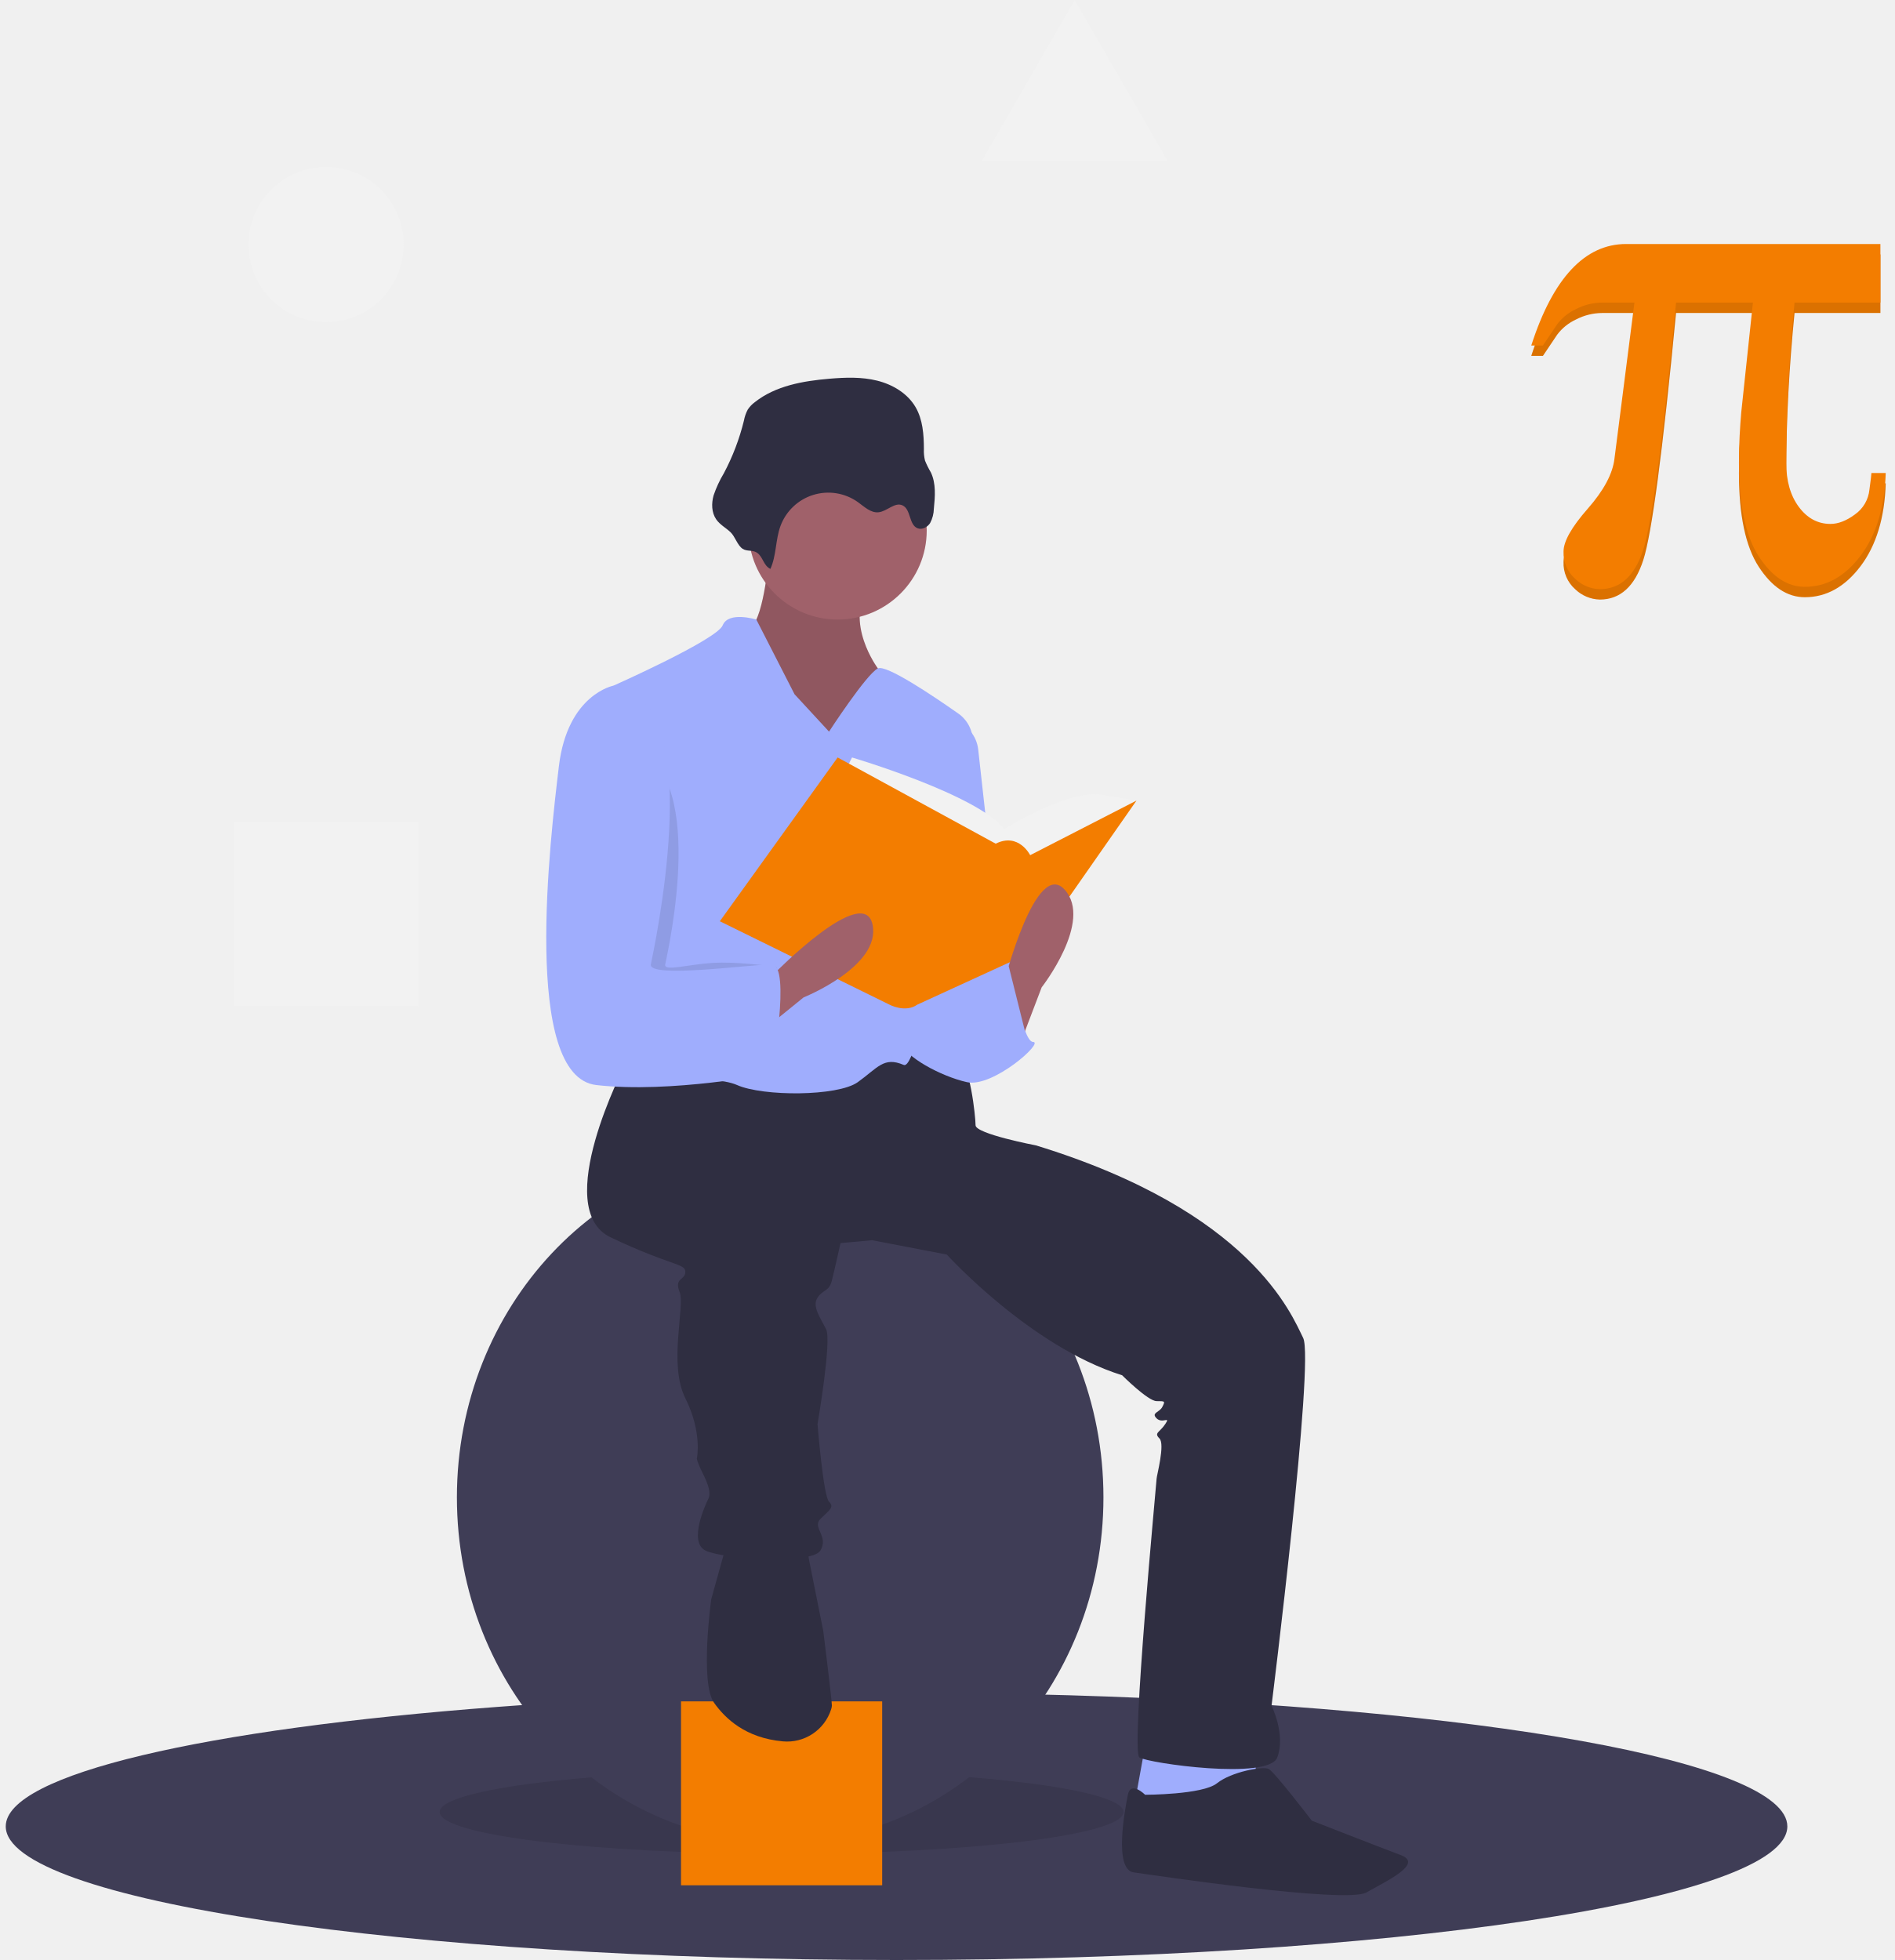
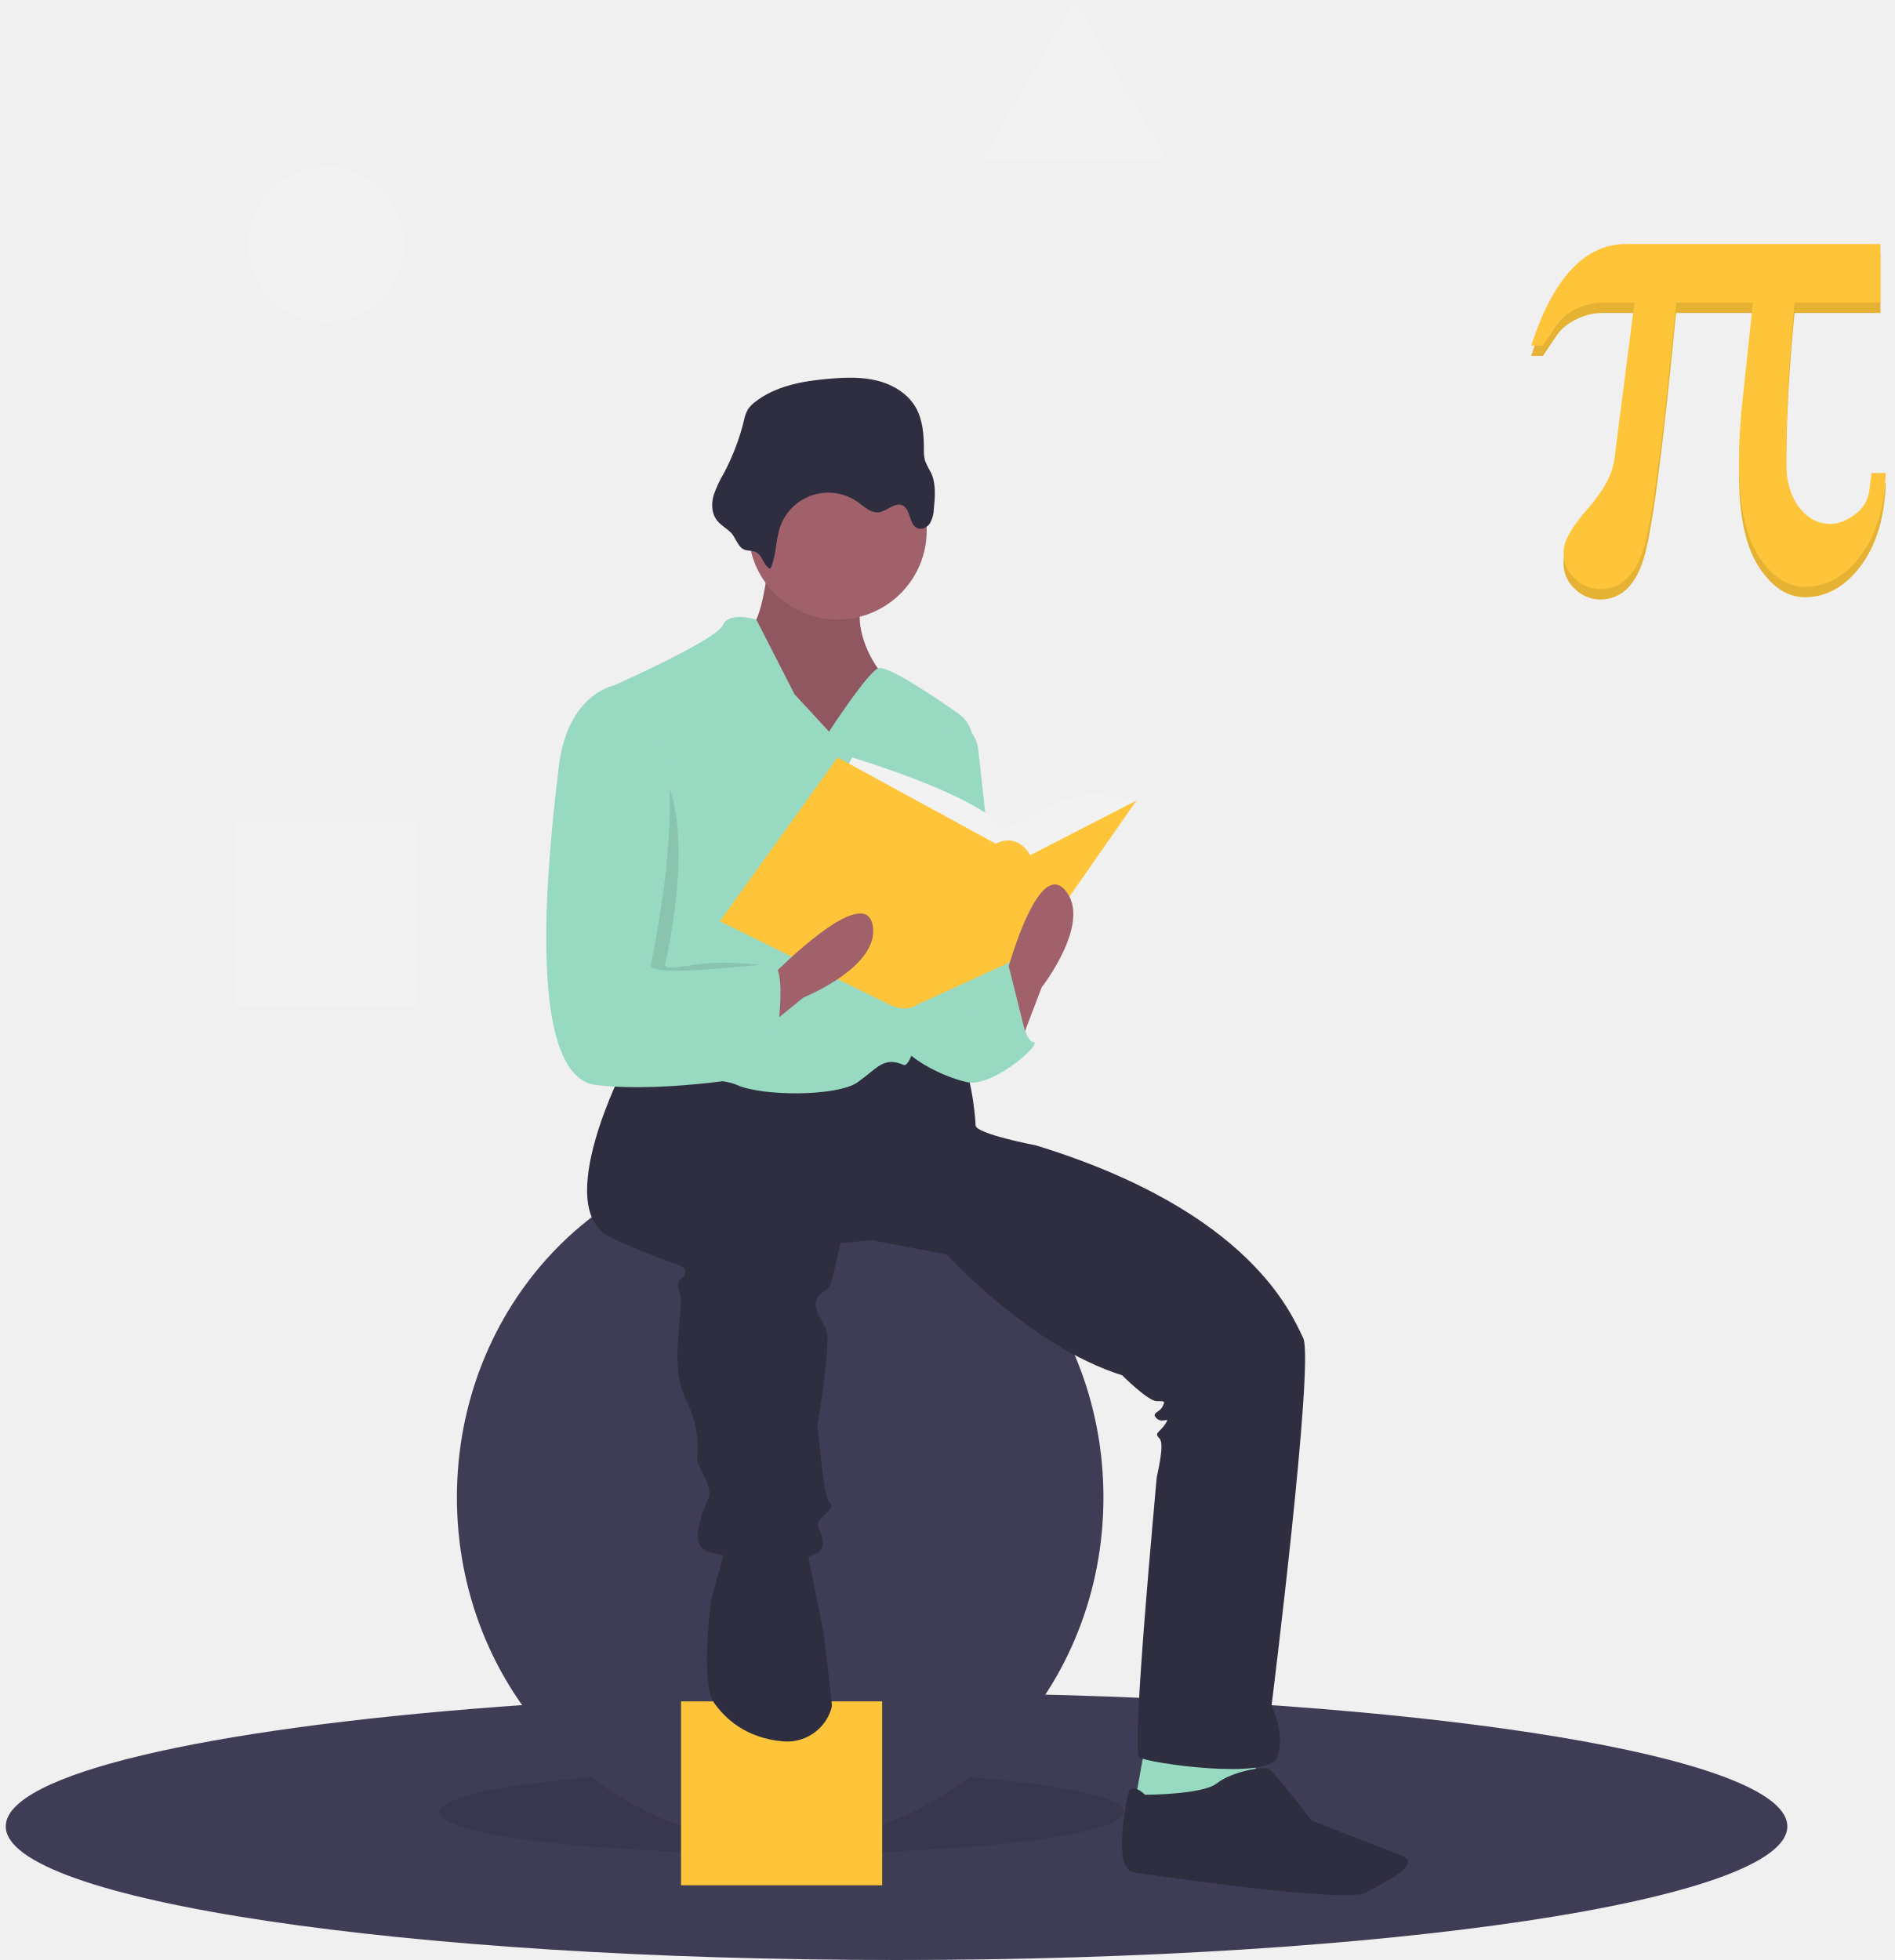
<svg xmlns="http://www.w3.org/2000/svg" width="145" height="150" viewBox="0 0 145 150" fill="none">
  <g clip-path="url(#clip0_665_885)">
    <path d="M136.781 139.774C136.781 145.422 106.261 150 68.611 150C30.961 150 0.44 145.422 0.44 139.774C0.44 135.777 15.739 132.313 38.035 130.633C47.23 129.938 57.618 129.549 68.611 129.549C73.13 129.549 77.546 129.615 81.816 129.74C113.146 130.664 136.781 134.805 136.781 139.774Z" fill="#3F3D56" />
    <path opacity="0.1" d="M59.815 141.864C74.268 141.864 85.984 140.436 85.984 138.675C85.984 136.914 74.268 135.486 59.815 135.486C45.363 135.486 33.647 136.914 33.647 138.675C33.647 140.436 45.363 141.864 59.815 141.864Z" fill="black" />
    <path d="M59.705 140.984C73.368 140.984 84.444 129.169 84.444 114.595C84.444 100.021 73.368 88.207 59.705 88.207C46.042 88.207 34.966 100.021 34.966 114.595C34.966 129.169 46.042 140.984 59.705 140.984Z" fill="#3F3D56" />
-     <path d="M67.511 130.208H52.118V144.282H67.511V130.208Z" fill="#F37D00" />
-     <path d="M87.632 133.617L86.753 138.455L92.471 139.335L96.209 137.136L95.989 133.617H87.632Z" fill="#9FADFD" />
+     <path d="M67.511 130.208H52.118V144.282H67.511V130.208Z" fill="#FFC53A" />
+     <path d="M87.632 133.617L86.753 138.455L92.471 139.335L96.209 137.136L95.989 133.617H87.632Z" fill="#98D9C2" />
    <path d="M58.825 42.797C58.825 42.797 58.386 47.854 57.286 48.074C56.187 48.294 59.705 57.09 59.705 57.09H64.983L69.161 55.991L67.182 51.153C67.182 51.153 64.543 47.635 66.522 44.776C68.501 41.917 58.825 42.797 58.825 42.797Z" fill="#A0616A" />
    <path opacity="0.1" d="M58.825 42.797C58.825 42.797 58.386 47.854 57.286 48.074C56.187 48.294 59.705 57.09 59.705 57.09H64.983L69.161 55.991L67.182 51.153C67.182 51.153 64.543 47.635 66.522 44.776C68.501 41.917 58.825 42.797 58.825 42.797Z" fill="black" />
    <path d="M47.83 81.5C47.83 81.5 42.112 92.495 46.73 94.694C51.348 96.893 52.448 96.673 52.448 97.333C52.448 97.993 51.568 97.773 52.008 98.872C52.448 99.972 51.128 104.37 52.448 107.009C53.767 109.648 53.328 111.627 53.328 111.627C53.328 111.627 53.328 111.847 53.767 112.726C54.207 113.606 54.427 114.266 54.207 114.705C53.987 115.145 52.668 118.004 53.987 118.664C55.307 119.323 62.124 119.763 62.783 118.664C63.443 117.564 62.124 116.904 62.783 116.245C63.443 115.585 63.883 115.365 63.443 114.925C63.003 114.485 62.563 108.988 62.563 108.988C62.563 108.988 63.663 102.611 63.223 101.731C62.783 100.851 62.124 99.972 62.563 99.312C63.003 98.652 63.443 98.872 63.663 97.993C63.883 97.113 64.323 95.134 64.323 95.134L66.742 94.914L72.459 96.013C72.459 96.013 78.837 103.05 85.873 105.249C85.873 105.249 87.853 107.229 88.512 107.229C89.172 107.229 89.172 107.229 88.952 107.668C88.732 108.108 88.073 108.108 88.512 108.548C88.952 108.988 89.612 108.328 89.172 108.988C88.732 109.648 88.292 109.648 88.732 110.087C89.172 110.527 88.512 112.946 88.512 113.166C88.512 113.386 86.533 134.057 87.193 134.497C87.853 134.937 97.089 136.256 97.748 134.497C98.408 132.738 97.308 130.538 97.308 130.538C97.308 130.538 100.607 104.15 99.727 102.391C98.848 100.631 95.769 92.715 79.276 87.657C79.276 87.657 74.658 86.777 74.658 86.118C74.658 85.458 74.219 81.28 73.339 81.06C72.459 80.84 67.401 80.62 67.401 80.62L61.024 82.599L52.228 81.06L47.83 81.5Z" fill="#2F2E41" />
    <path d="M55.526 118.443L54.427 122.402C54.427 122.402 53.547 128.779 54.647 130.318C55.51 131.527 57.052 133.008 59.912 133.268C60.714 133.341 61.516 133.139 62.187 132.694C62.858 132.25 63.357 131.59 63.602 130.823C63.635 130.731 63.655 130.635 63.663 130.538C63.663 130.098 63.003 124.821 63.003 124.821L61.904 119.323L61.684 117.784L55.526 118.443Z" fill="#2F2E41" />
    <path d="M87.632 137.355C87.632 137.355 86.533 136.256 86.313 137.355C86.093 138.455 85.213 143.073 86.753 143.293C88.292 143.513 103.026 145.712 104.565 144.832C106.104 143.953 108.963 142.633 107.204 141.973C105.444 141.314 100.387 139.335 100.387 139.335C100.387 139.335 97.528 135.596 97.088 135.376C96.648 135.156 94.229 135.596 93.13 136.476C92.03 137.355 87.632 137.355 87.632 137.355Z" fill="#2F2E41" />
    <path d="M64.103 47.414C67.868 47.414 70.92 44.362 70.92 40.597C70.92 36.832 67.868 33.78 64.103 33.78C60.338 33.78 57.286 36.832 57.286 40.597C57.286 44.362 60.338 47.414 64.103 47.414Z" fill="#A0616A" />
-     <path d="M63.444 55.991L60.805 53.132L57.88 47.414C57.88 47.414 55.747 46.755 55.307 47.854C54.867 48.954 46.951 52.472 46.951 52.472C46.951 52.472 48.93 70.944 48.05 72.704C47.171 74.463 45.631 81.5 46.951 82.159C48.27 82.819 54.428 82.159 56.407 83.039C58.386 83.919 64.103 83.919 65.643 82.819C67.182 81.72 67.622 80.84 69.161 81.5C70.472 82.061 73.535 62.86 74.417 57.139C74.492 56.658 74.43 56.166 74.239 55.719C74.048 55.272 73.736 54.886 73.338 54.608C71.365 53.223 67.811 50.838 67.182 51.153C66.302 51.593 63.444 55.991 63.444 55.991Z" fill="#9FADFD" />
-     <path d="M72.899 55.111C73.415 55.24 73.88 55.524 74.23 55.925C74.581 56.326 74.8 56.824 74.859 57.353L76.637 73.363C76.637 73.363 72.239 82.819 70.04 76.442C67.841 70.065 72.899 55.111 72.899 55.111Z" fill="#9FADFD" />
-     <path d="M72.46 74.902L77.298 73.583C77.298 73.583 78.177 79.74 79.057 79.74C79.936 79.74 75.978 83.259 73.999 82.819C72.02 82.379 69.161 80.84 68.941 79.74C68.721 78.641 70.92 74.023 70.92 74.023L72.46 74.902Z" fill="#9FADFD" />
+     <path d="M63.444 55.991L60.805 53.132L57.88 47.414C57.88 47.414 55.747 46.755 55.307 47.854C54.867 48.954 46.951 52.472 46.951 52.472C46.951 52.472 48.93 70.944 48.05 72.704C47.171 74.463 45.631 81.5 46.951 82.159C48.27 82.819 54.428 82.159 56.407 83.039C58.386 83.919 64.103 83.919 65.643 82.819C67.182 81.72 67.622 80.84 69.161 81.5C70.472 82.061 73.535 62.86 74.417 57.139C74.492 56.658 74.43 56.166 74.239 55.719C74.048 55.272 73.736 54.886 73.338 54.608C71.365 53.223 67.811 50.838 67.182 51.153C66.302 51.593 63.444 55.991 63.444 55.991Z" fill="#98D9C2" />
+     <path d="M72.899 55.111C73.415 55.24 73.88 55.524 74.23 55.925C74.581 56.326 74.8 56.824 74.859 57.353L76.637 73.363C76.637 73.363 72.239 82.819 70.04 76.442C67.841 70.065 72.899 55.111 72.899 55.111Z" fill="#98D9C2" />
+     <path d="M72.46 74.902L77.298 73.583C77.298 73.583 78.177 79.74 79.057 79.74C79.936 79.74 75.978 83.259 73.999 82.819C72.02 82.379 69.161 80.84 68.941 79.74C68.721 78.641 70.92 74.023 70.92 74.023L72.46 74.902Z" fill="#98D9C2" />
    <path d="M58.957 43.538C59.421 42.516 59.34 41.324 59.723 40.269C59.929 39.704 60.262 39.195 60.697 38.78C61.131 38.365 61.656 38.056 62.23 37.878C62.804 37.699 63.411 37.656 64.004 37.751C64.598 37.846 65.161 38.077 65.651 38.426C66.144 38.778 66.638 39.272 67.24 39.204C67.888 39.132 68.466 38.409 69.061 38.674C69.722 38.968 69.543 40.151 70.212 40.425C70.564 40.569 70.98 40.347 71.183 40.025C71.361 39.687 71.458 39.313 71.466 38.931C71.559 37.993 71.642 37.001 71.235 36.15C71.064 35.862 70.915 35.562 70.789 35.251C70.718 34.961 70.689 34.662 70.704 34.364C70.701 33.261 70.62 32.111 70.066 31.159C69.45 30.102 68.312 29.426 67.125 29.131C65.937 28.836 64.694 28.881 63.475 28.984C61.46 29.155 59.358 29.52 57.771 30.773C57.555 30.931 57.369 31.126 57.222 31.349C57.083 31.614 56.984 31.899 56.93 32.194C56.587 33.592 56.072 34.942 55.398 36.213C55.074 36.752 54.809 37.325 54.607 37.921C54.439 38.527 54.45 39.217 54.803 39.737C55.09 40.161 55.548 40.387 55.909 40.734C56.266 41.077 56.433 41.737 56.829 41.998C57.174 42.224 57.587 42.064 57.94 42.305C58.392 42.614 58.425 43.291 58.957 43.538Z" fill="#2F2E41" />
    <path d="M64.543 59.289L65.203 57.97C65.203 57.97 74.879 60.828 76.858 63.467C76.858 63.467 81.695 60.389 84.334 60.828L86.973 61.268L78.837 68.525L68.501 67.645L64.543 59.289Z" fill="#F2F2F2" />
-     <path d="M64.103 57.97L55.087 70.504L68.061 76.882C68.061 76.882 69.274 77.541 70.207 76.882L78.837 72.923L86.973 61.268L78.837 65.447C78.837 65.447 77.957 63.687 76.198 64.567L64.103 57.97Z" fill="#F37D00" />
+     <path d="M64.103 57.97L55.087 70.504L68.061 76.882C68.061 76.882 69.274 77.541 70.207 76.882L78.837 72.923L86.973 61.268L78.837 65.447C78.837 65.447 77.957 63.687 76.198 64.567L64.103 57.97Z" fill="#FFC53A" />
    <path d="M77.957 80.18L79.716 75.562C79.716 75.562 83.674 70.504 81.475 68.085C79.276 65.666 76.857 75.122 76.857 75.122L77.957 80.18Z" fill="#A0616A" />
    <path d="M57.659 79.443L61.498 76.331C61.498 76.331 67.46 73.942 66.771 70.746C66.082 67.55 59.246 74.516 59.246 74.516L57.659 79.443Z" fill="#A0616A" />
    <path opacity="0.1" d="M48.16 57.2H47.94C47.94 57.2 44.532 53.132 43.872 58.63C43.212 64.127 41.013 82.379 46.731 83.039C52.448 83.699 56.517 80.29 56.517 80.29C56.517 80.29 60.695 73.913 59.155 73.913C58.411 73.913 56.385 73.579 54.537 73.693C52.566 73.816 50.795 74.371 50.909 73.803C51.129 72.704 54.318 58.74 48.16 57.2Z" fill="black" />
-     <path d="M47.83 52.912L46.951 52.472C46.951 52.472 43.432 53.132 42.772 58.63C42.113 64.127 39.914 82.379 45.631 83.039C51.349 83.699 59.045 82.159 59.045 82.159C59.045 82.159 60.585 73.803 59.045 73.803C57.506 73.803 49.589 74.902 49.809 73.803C50.029 72.703 53.987 54.451 47.83 52.912Z" fill="#9FADFD" />
-     <path d="M74.769 77.651L77.193 73.935L78.727 80.07L74.769 81.829V77.651Z" fill="#9FADFD" />
+     <path d="M47.83 52.912L46.951 52.472C46.951 52.472 43.432 53.132 42.772 58.63C42.113 64.127 39.914 82.379 45.631 83.039C51.349 83.699 59.045 82.159 59.045 82.159C59.045 82.159 60.585 73.803 59.045 73.803C57.506 73.803 49.589 74.902 49.809 73.803C50.029 72.703 53.987 54.451 47.83 52.912Z" fill="#98D9C2" />
+     <path d="M74.769 77.651L77.193 73.935L78.727 80.07L74.769 81.829V77.651Z" fill="#98D9C2" />
    <path d="M24.954 24.654C28.233 24.654 30.892 21.996 30.892 18.717C30.892 15.438 28.233 12.779 24.954 12.779C21.675 12.779 19.017 15.438 19.017 18.717C19.017 21.996 21.675 24.654 24.954 24.654Z" fill="#F2F2F2" />
    <path d="M31.991 62.918H17.917V76.992H31.991V62.918Z" fill="#F2F2F2" />
    <path d="M82.245 0L85.808 6.17L89.37 12.34H82.245H75.121L78.683 6.17L82.245 0Z" fill="#F2F2F2" />
-     <path d="M144.311 36.994C144.226 39.627 143.585 41.736 142.388 43.324C141.191 44.911 139.768 45.705 138.121 45.705C136.78 45.705 135.604 44.928 134.593 43.375C133.583 41.821 133.078 39.431 133.078 36.205C133.078 35.491 133.095 34.812 133.129 34.167C133.163 33.522 133.205 32.91 133.256 32.333L134.148 23.953H128.264C127.245 34.549 126.409 40.853 125.755 42.865C125.101 44.878 123.993 45.884 122.431 45.884C121.726 45.866 121.053 45.585 120.546 45.094C120.252 44.834 120.019 44.511 119.865 44.15C119.711 43.789 119.639 43.398 119.654 43.005C119.654 42.225 120.27 41.134 121.501 39.732C122.732 38.331 123.416 37.054 123.551 35.899L125.08 23.953H122.609C121.913 23.957 121.227 24.127 120.61 24.449C120.041 24.71 119.547 25.109 119.17 25.608L118.075 27.238H117.184C118.015 24.658 119.039 22.718 120.253 21.418C121.467 20.119 122.864 19.47 124.443 19.47H143.903V23.953H137.332C137.128 25.991 136.971 28.028 136.86 30.066C136.75 32.104 136.695 34.15 136.695 36.205C136.695 37.597 137.018 38.726 137.663 39.592C138.308 40.458 139.115 40.891 140.083 40.891C140.677 40.891 141.301 40.649 141.955 40.165C142.265 39.947 142.525 39.665 142.716 39.338C142.907 39.01 143.026 38.645 143.063 38.268C143.114 37.894 143.152 37.602 143.177 37.389C143.203 37.177 143.216 37.045 143.216 36.994L144.311 36.994Z" fill="#F37D00" />
+     <path d="M144.311 36.994C144.226 39.627 143.585 41.736 142.388 43.324C141.191 44.911 139.768 45.705 138.121 45.705C136.78 45.705 135.604 44.928 134.593 43.375C133.583 41.821 133.078 39.431 133.078 36.205C133.078 35.491 133.095 34.812 133.129 34.167C133.163 33.522 133.205 32.91 133.256 32.333L134.148 23.953H128.264C127.245 34.549 126.409 40.853 125.755 42.865C125.101 44.878 123.993 45.884 122.431 45.884C121.726 45.866 121.053 45.585 120.546 45.094C120.252 44.834 120.019 44.511 119.865 44.15C119.711 43.789 119.639 43.398 119.654 43.005C119.654 42.225 120.27 41.134 121.501 39.732C122.732 38.331 123.416 37.054 123.551 35.899L125.08 23.953H122.609C121.913 23.957 121.227 24.127 120.61 24.449C120.041 24.71 119.547 25.109 119.17 25.608L118.075 27.238H117.184C118.015 24.658 119.039 22.718 120.253 21.418C121.467 20.119 122.864 19.47 124.443 19.47H143.903V23.953H137.332C137.128 25.991 136.971 28.028 136.86 30.066C136.75 32.104 136.695 34.15 136.695 36.205C136.695 37.597 137.018 38.726 137.663 39.592C138.308 40.458 139.115 40.891 140.083 40.891C140.677 40.891 141.301 40.649 141.955 40.165C142.265 39.947 142.525 39.665 142.716 39.338C142.907 39.01 143.026 38.645 143.063 38.268C143.114 37.894 143.152 37.602 143.177 37.389C143.203 37.177 143.216 37.045 143.216 36.994L144.311 36.994Z" fill="#FFC53A" />
    <path opacity="0.1" d="M144.311 36.994C144.226 39.627 143.585 41.736 142.388 43.324C141.191 44.911 139.768 45.705 138.121 45.705C136.78 45.705 135.604 44.928 134.593 43.375C133.583 41.821 133.078 39.431 133.078 36.205C133.078 35.491 133.095 34.812 133.129 34.167C133.163 33.522 133.205 32.91 133.256 32.333L134.148 23.953H128.264C127.245 34.549 126.409 40.853 125.755 42.865C125.101 44.878 123.993 45.884 122.431 45.884C121.726 45.866 121.053 45.585 120.546 45.094C120.252 44.834 120.019 44.511 119.865 44.15C119.711 43.789 119.639 43.398 119.654 43.005C119.654 42.225 120.27 41.134 121.501 39.732C122.732 38.331 123.416 37.054 123.551 35.899L125.08 23.953H122.609C121.913 23.957 121.227 24.127 120.61 24.449C120.041 24.71 119.547 25.109 119.17 25.608L118.075 27.238H117.184C118.015 24.658 119.039 22.718 120.253 21.418C121.467 20.119 122.864 19.47 124.443 19.47H143.903V23.953H137.332C137.128 25.991 136.971 28.028 136.86 30.066C136.75 32.104 136.695 34.15 136.695 36.205C136.695 37.597 137.018 38.726 137.663 39.592C138.308 40.458 139.115 40.891 140.083 40.891C140.677 40.891 141.301 40.649 141.955 40.165C142.265 39.947 142.525 39.665 142.716 39.338C142.907 39.01 143.026 38.645 143.063 38.268C143.114 37.894 143.152 37.602 143.177 37.389C143.203 37.177 143.216 37.045 143.216 36.994L144.311 36.994Z" fill="black" />
-     <path d="M144.311 36.199C144.226 38.831 143.585 40.941 142.388 42.528C141.191 44.116 139.768 44.91 138.121 44.91C136.78 44.91 135.604 44.133 134.593 42.579C133.583 41.026 133.078 38.636 133.078 35.409C133.078 34.696 133.095 34.017 133.129 33.371C133.163 32.726 133.205 32.115 133.256 31.538L134.148 23.157H128.264C127.245 33.754 126.409 40.058 125.755 42.07C125.101 44.082 123.993 45.088 122.431 45.088C121.726 45.071 121.053 44.789 120.546 44.299C120.252 44.038 120.019 43.716 119.865 43.355C119.711 42.993 119.639 42.602 119.654 42.21C119.654 41.429 120.27 40.338 121.501 38.937C122.732 37.536 123.416 36.258 123.551 35.103L125.08 23.157H122.609C121.913 23.162 121.227 23.332 120.61 23.654C120.041 23.915 119.547 24.313 119.17 24.813L118.075 26.443H117.184C118.015 23.862 119.039 21.922 120.253 20.623C121.467 19.324 122.864 18.674 124.443 18.674H143.903V23.157H137.332C137.128 25.195 136.971 27.233 136.86 29.27C136.75 31.308 136.695 33.354 136.695 35.409C136.695 36.802 137.018 37.931 137.663 38.797C138.308 39.663 139.115 40.096 140.083 40.096C140.677 40.096 141.301 39.854 141.955 39.37C142.265 39.152 142.525 38.87 142.716 38.542C142.907 38.215 143.026 37.85 143.063 37.472C143.114 37.099 143.152 36.806 143.177 36.594C143.203 36.381 143.216 36.25 143.216 36.199H144.311Z" fill="#F37D00" />
+     <path d="M144.311 36.199C144.226 38.831 143.585 40.941 142.388 42.528C141.191 44.116 139.768 44.91 138.121 44.91C136.78 44.91 135.604 44.133 134.593 42.579C133.583 41.026 133.078 38.636 133.078 35.409C133.078 34.696 133.095 34.017 133.129 33.371C133.163 32.726 133.205 32.115 133.256 31.538L134.148 23.157H128.264C127.245 33.754 126.409 40.058 125.755 42.07C125.101 44.082 123.993 45.088 122.431 45.088C121.726 45.071 121.053 44.789 120.546 44.299C120.252 44.038 120.019 43.716 119.865 43.355C119.711 42.993 119.639 42.602 119.654 42.21C119.654 41.429 120.27 40.338 121.501 38.937C122.732 37.536 123.416 36.258 123.551 35.103L125.08 23.157H122.609C121.913 23.162 121.227 23.332 120.61 23.654C120.041 23.915 119.547 24.313 119.17 24.813L118.075 26.443H117.184C118.015 23.862 119.039 21.922 120.253 20.623C121.467 19.324 122.864 18.674 124.443 18.674H143.903V23.157H137.332C137.128 25.195 136.971 27.233 136.86 29.27C136.75 31.308 136.695 33.354 136.695 35.409C136.695 36.802 137.018 37.931 137.663 38.797C138.308 39.663 139.115 40.096 140.083 40.096C140.677 40.096 141.301 39.854 141.955 39.37C142.265 39.152 142.525 38.87 142.716 38.542C142.907 38.215 143.026 37.85 143.063 37.472C143.114 37.099 143.152 36.806 143.177 36.594C143.203 36.381 143.216 36.25 143.216 36.199H144.311Z" fill="#FFC53A" />
  </g>
  <defs>
    <clipPath id="clip0_665_885">
      <rect width="143.87" height="150" fill="white" transform="translate(0.44043)" />
    </clipPath>
  </defs>
</svg>
